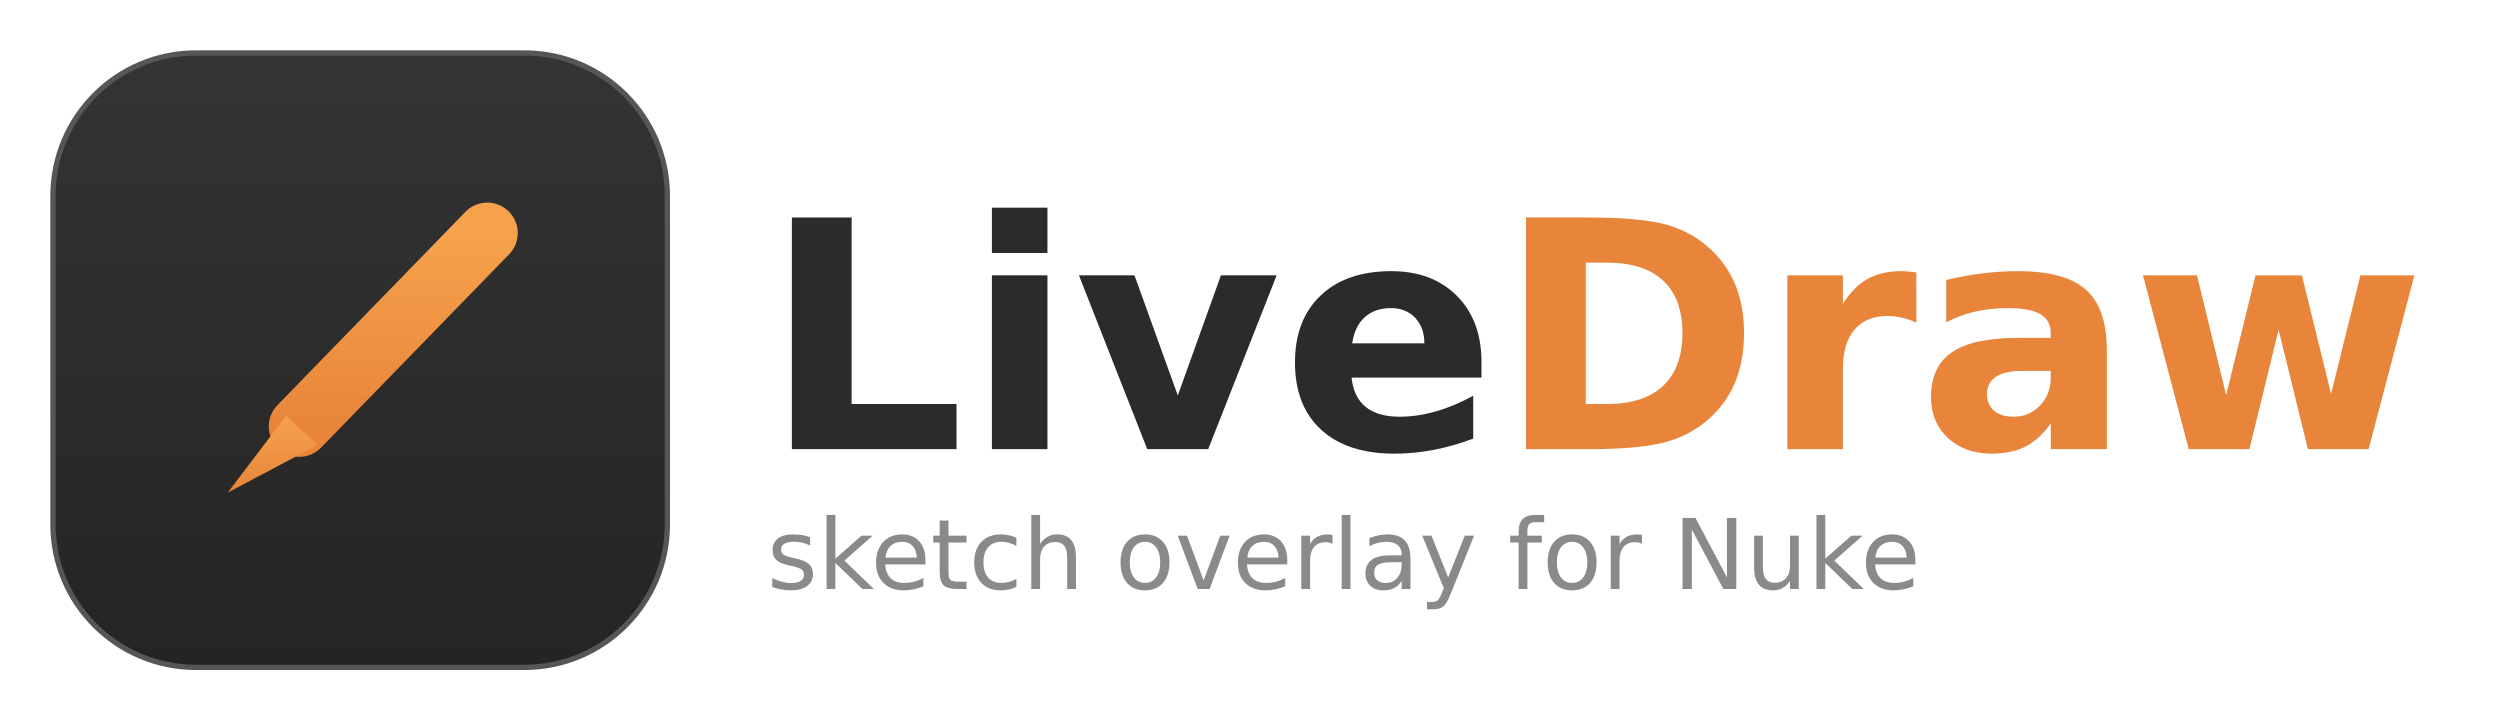
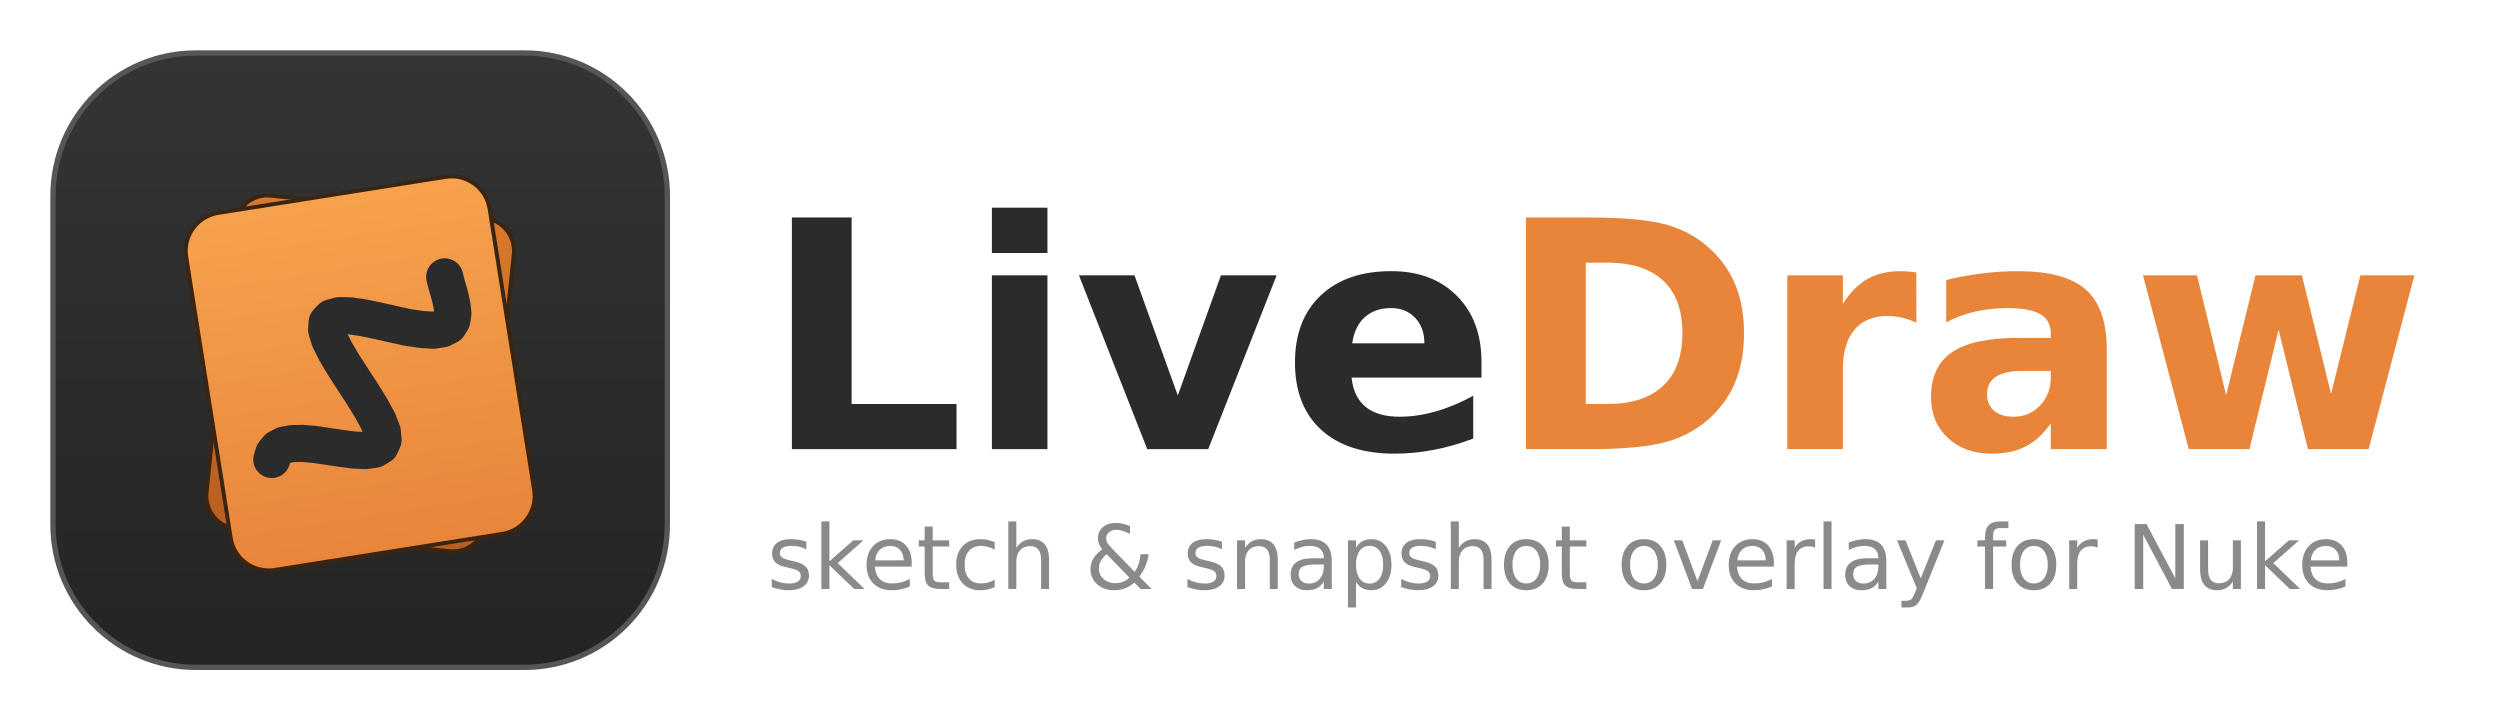
<svg xmlns="http://www.w3.org/2000/svg" viewBox="0 0 1180 340" width="1180" height="340">
  <defs>
    <linearGradient id="bg" x1="0" y1="0" x2="0" y2="1">
      <stop offset="0" stop-color="#343434" />
      <stop offset="1" stop-color="#242424" />
    </linearGradient>
    <linearGradient id="orange" x1="0" y1="0" x2="0" y2="1">
      <stop offset="0" stop-color="#F6A24C" />
      <stop offset="1" stop-color="#E8853B" />
    </linearGradient>
+     <linearGradient id="orangeDeep" x1="0" y1="0" x2="0" y2="1">
+       <stop offset="0" stop-color="#D9782E" />
+       <stop offset="1" stop-color="#B85F20" />
+     </linearGradient>
  </defs>
  <g transform="translate(10,10) scale(0.625)">
    <rect x="24" y="24" width="464" height="464" rx="108" fill="url(#bg)" stroke="#565656" stroke-width="4" />
-     <g stroke-linecap="round" stroke-linejoin="round">
-       <line x1="352" y1="160" x2="210" y2="306" stroke="url(#orange)" stroke-width="46" />
-       <polygon points="156,356 200,298 224,320" fill="url(#orange)" />
+     <g transform="rotate(6 256 266)">
+       <rect x="150.0" y="139.5" width="212.0" height="253.0" rx="25" fill="url(#orangeDeep)" stroke="#3a2412" stroke-width="3" />
+     </g>
+     <g transform="rotate(-9 256 266)">
+       <rect x="140.0" y="129.5" width="232" height="273" rx="29" fill="url(#orange)" stroke="#3a2412" stroke-width="3" />
+       <g transform="translate(-96.27,-89.66) scale(1.385)">
+         <path d="M 199.4,295.6 L 201.0,292.4 L 203.6,290.1 L 207.2,288.9 L 211.8,288.8 L 217.5,289.6 L 223.9,291.2 L 230.9,293.4 L 237.9,295.6 L 244.7,297.6 L 250.7,298.8 L 255.6,298.9 L 259.1,297.5 L 261.0,294.6 L 261.3,290.1 L 260.0,284.0 L 257.4,276.7 L 253.9,268.3 L 250.0,259.6 L 246.2,251.0 L 243.0,243.0 L 240.8,236.0 L 240.0,230.4 L 240.9,226.5 L 243.6,224.4 L 247.9,223.9 L 253.8,224.9 L 260.8,227.1 L 268.5,230.0 L 276.5,233.2 L 284.2,236.2 L 291.3,238.4 L 297.5,239.8 L 302.4,239.8 L 306.0,238.6 L 308.2,236.1 L 309.4,232.5 L 309.6,227.9 L 309.3,222.7 L 308.6,217.3 L 308.1,212.0" fill="none" stroke="#2B2B2B" stroke-width="20.22" stroke-linecap="round" stroke-linejoin="round" />
+       </g>
    </g>
  </g>
  <text x="360" y="212" font-family="DejaVu Sans, Arial, sans-serif" font-size="150" font-weight="700" fill="#2B2B2B">Live<tspan fill="#E8853B">Draw</tspan>
  </text>
-   <text x="362" y="278" font-family="DejaVu Sans, Arial, sans-serif" font-size="46" font-weight="400" fill="#8A8A8A">sketch overlay for Nuke</text>
+   <text x="362" y="278" font-family="DejaVu Sans, Arial, sans-serif" font-size="42" font-weight="400" fill="#8A8A8A">sketch &amp; snapshot overlay for Nuke</text>
</svg>
